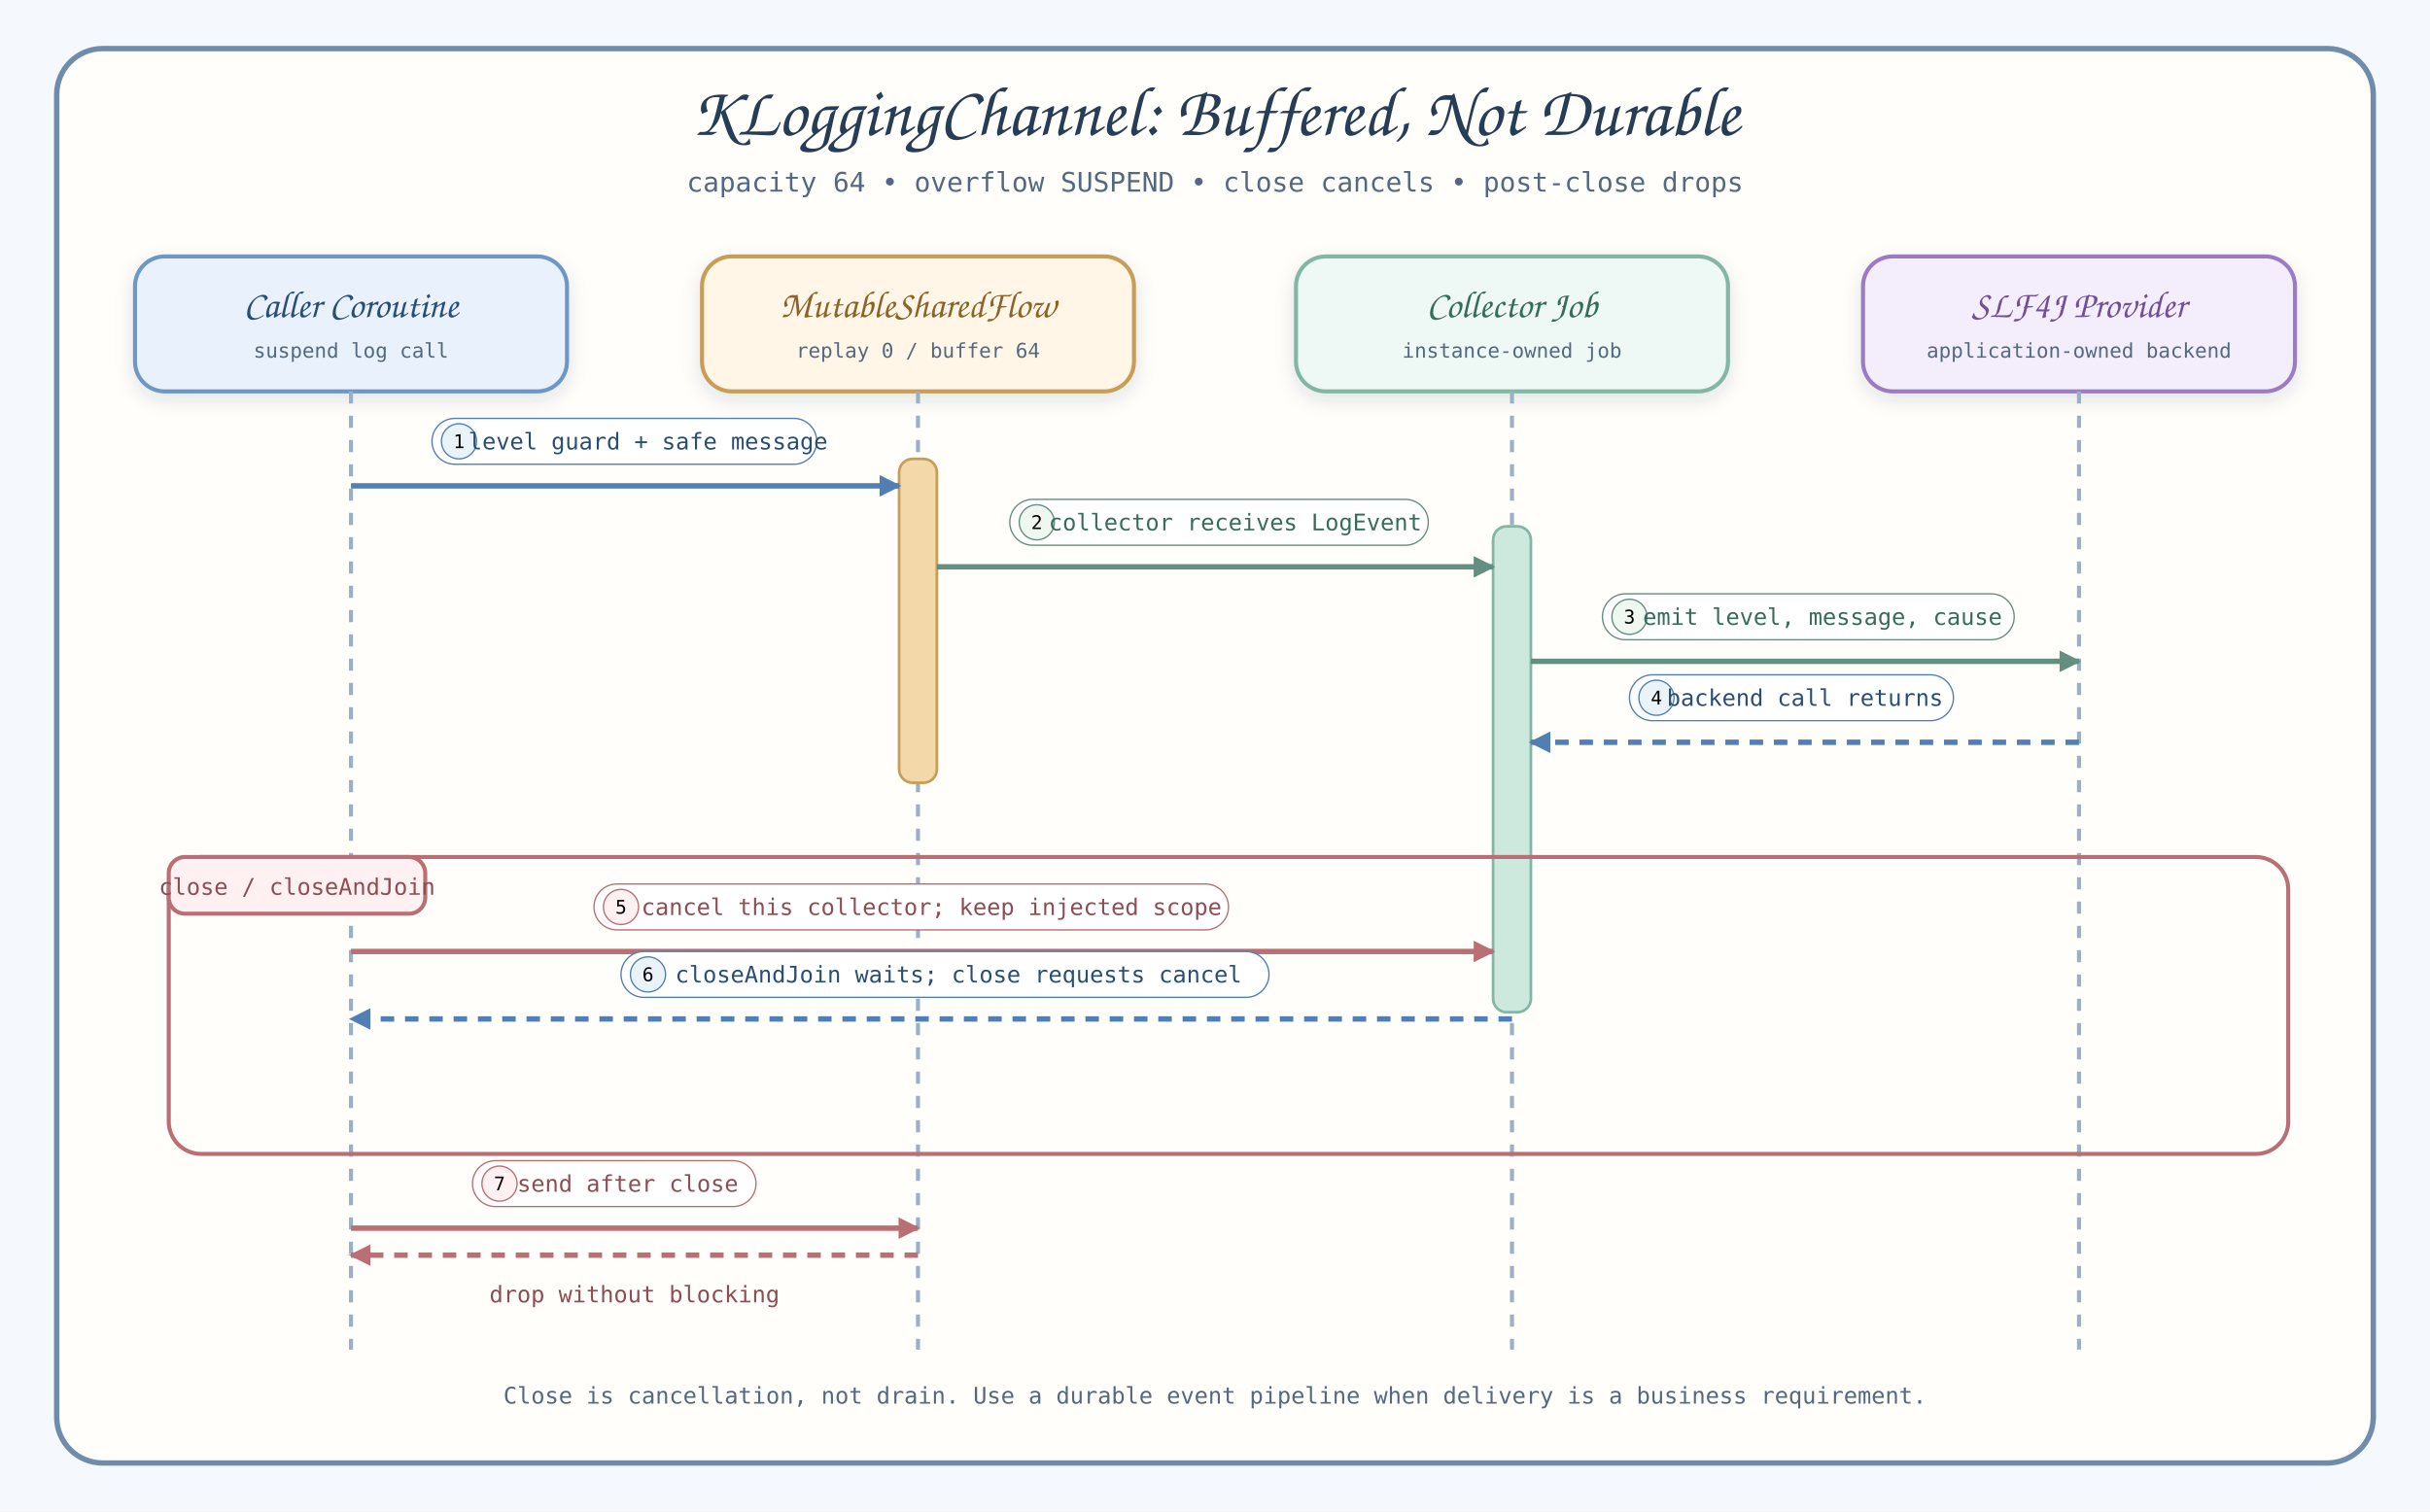
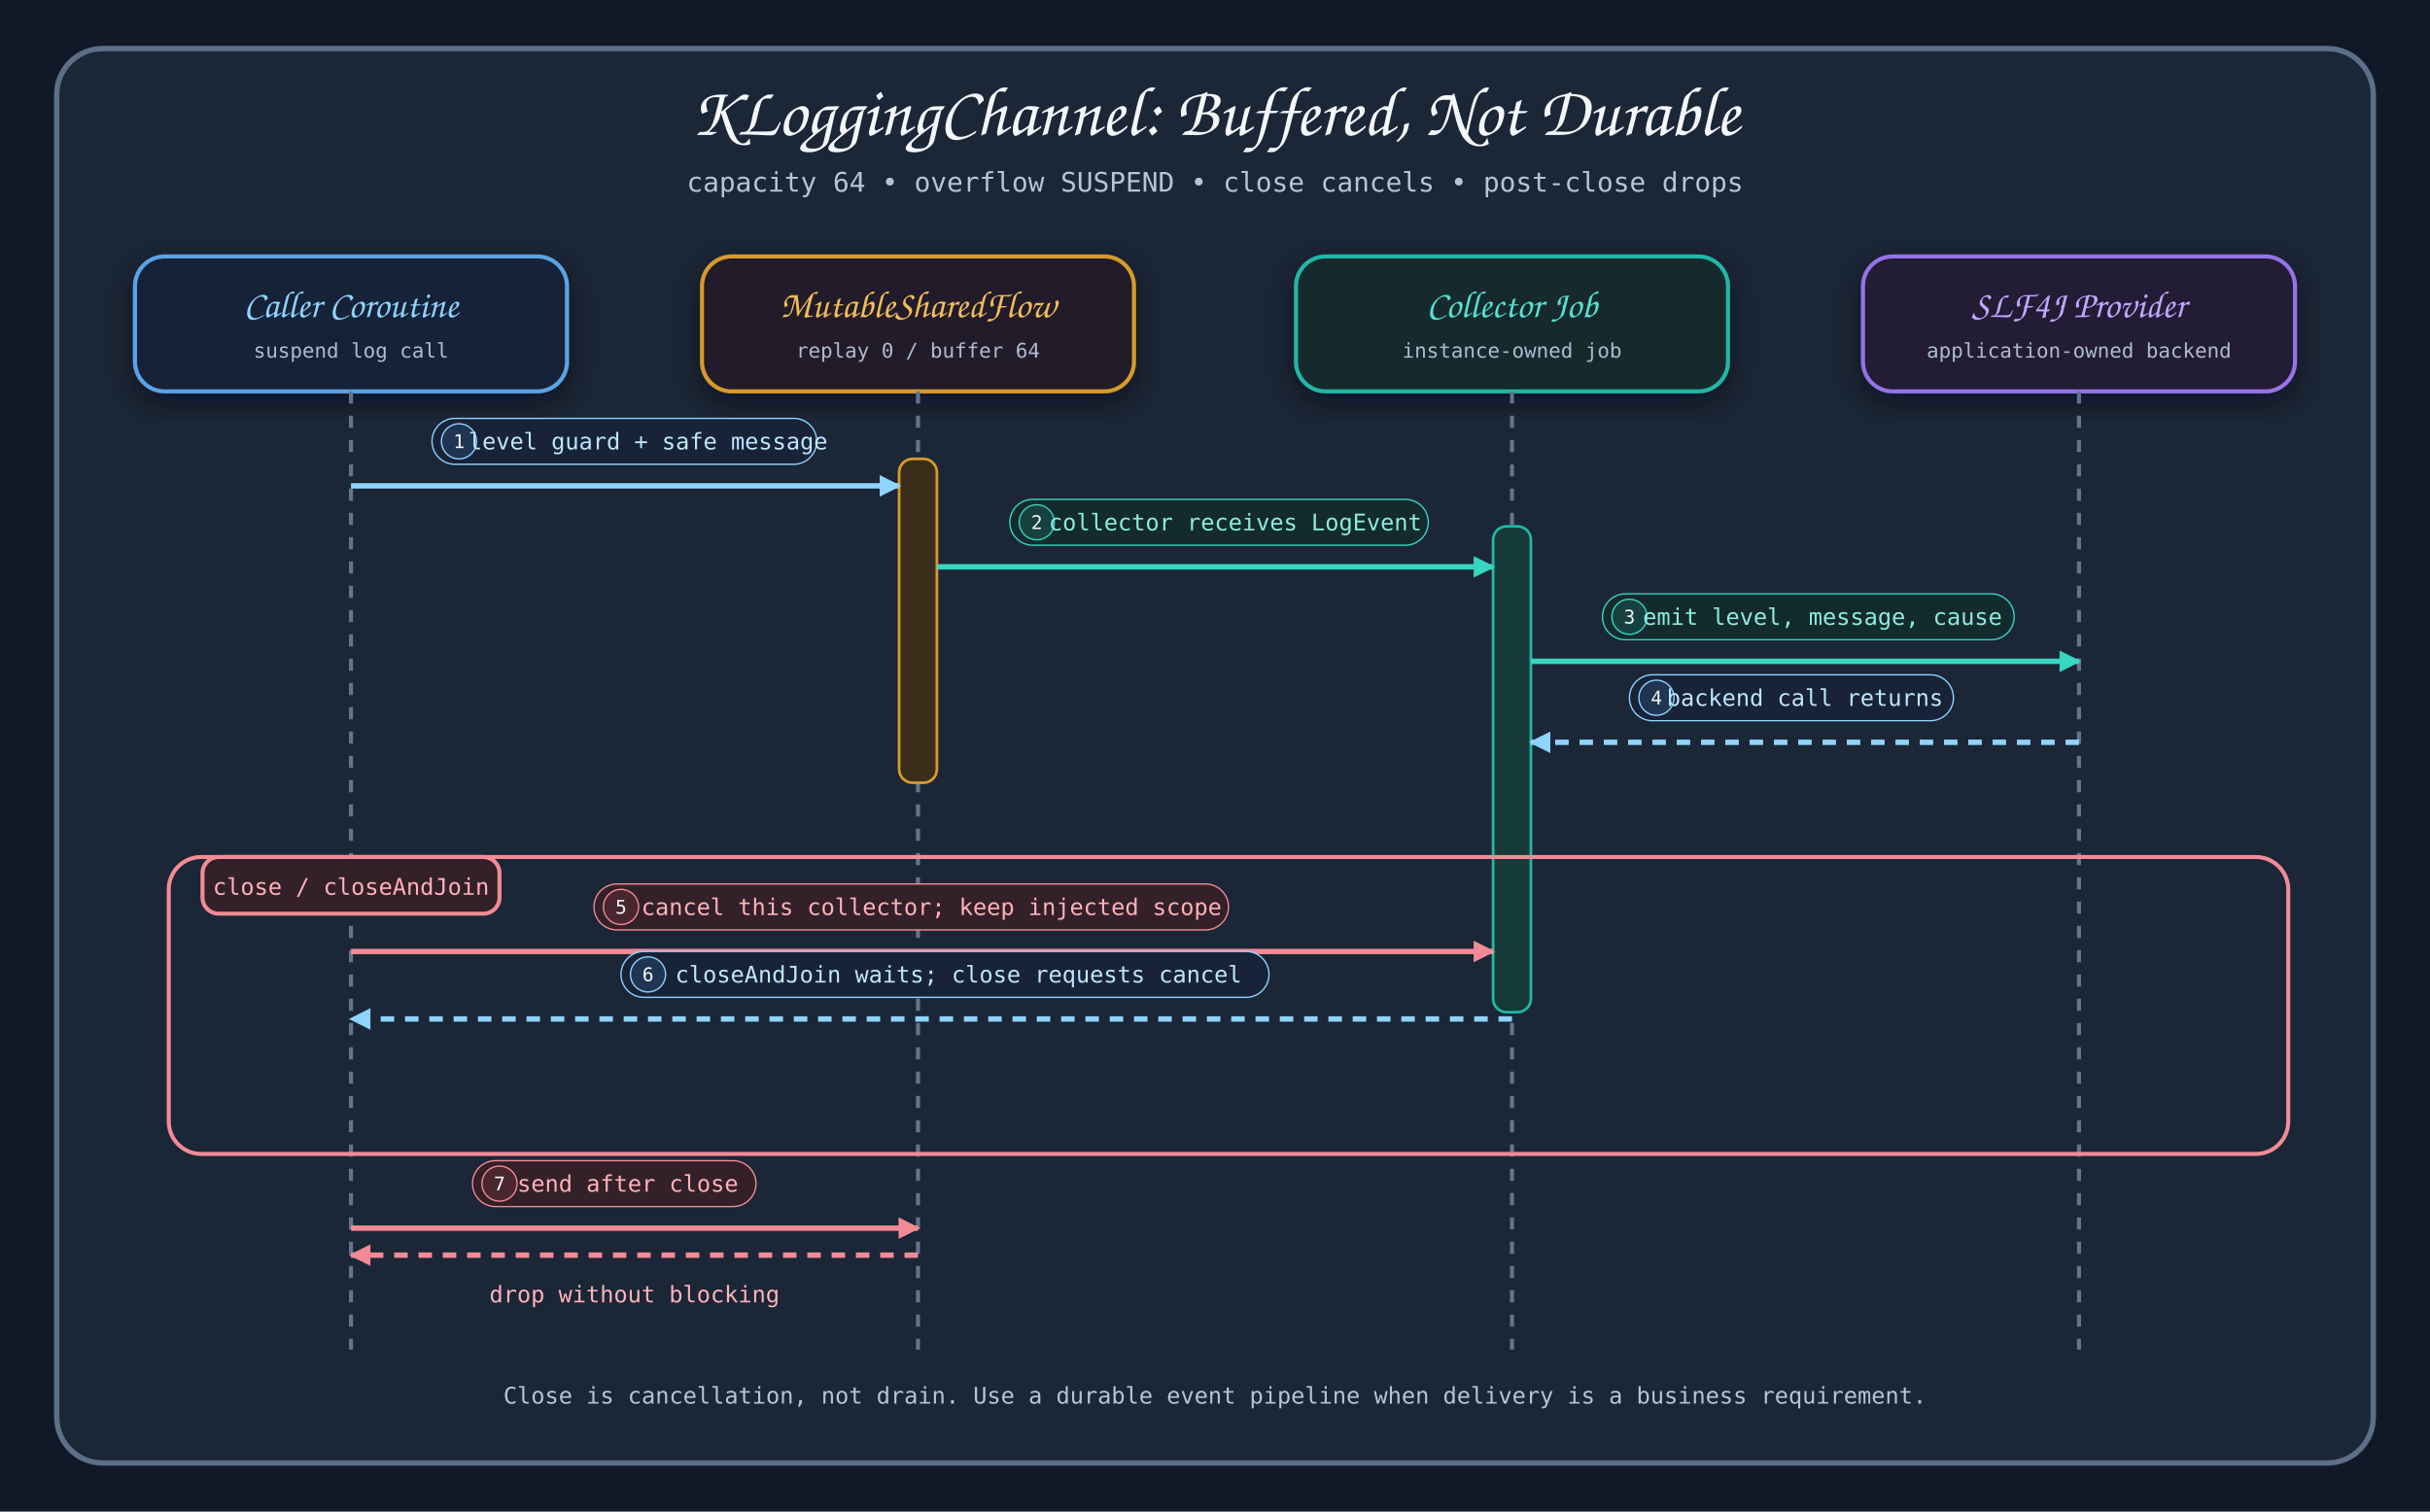
<svg xmlns="http://www.w3.org/2000/svg" width="1800" height="1120" viewBox="0 0 1800 1120" role="img" aria-labelledby="title desc">
  <defs>
    <marker id="seqArrow-blue" viewBox="0 0 10 10" refX="9" refY="5" markerWidth="16" markerHeight="16" orient="auto" markerUnits="userSpaceOnUse">
-       <path d="M 0 0 L 10 5 L 0 10 Z" fill="#527fb3" />
+       <path d="M 0 0 L 10 5 L 0 10 Z" fill="#8fd3ff" />
    </marker>
    <marker id="seqArrow-green" viewBox="0 0 10 10" refX="9" refY="5" markerWidth="16" markerHeight="16" orient="auto" markerUnits="userSpaceOnUse">
-       <path d="M 0 0 L 10 5 L 0 10 Z" fill="#628f7f" />
+       <path d="M 0 0 L 10 5 L 0 10 Z" fill="#36d6c1" />
    </marker>
    <marker id="seqArrow-red" viewBox="0 0 10 10" refX="9" refY="5" markerWidth="16" markerHeight="16" orient="auto" markerUnits="userSpaceOnUse">
-       <path d="M 0 0 L 10 5 L 0 10 Z" fill="#b96f73" />
+       <path d="M 0 0 L 10 5 L 0 10 Z" fill="#f28b95" />
    </marker>
    <filter id="shadow" x="-20%" y="-20%" width="140%" height="140%">
-       <feDropShadow dx="0" dy="5" stdDeviation="7" flood-color="#16324f" flood-opacity="0.12" />
+       <feDropShadow dx="0" dy="7" stdDeviation="10" flood-color="#050b16" flood-opacity="0.48" />
    </filter>
  </defs>
-   <rect width="1800" height="1120" fill="#f5f8fc" />
-   <rect class="frame" x="42" y="36" width="1716" height="1048" rx="34" fill="#fffefb" stroke="#6f8daa" stroke-width="4" />
-   <text class="title" x="900" y="100" text-anchor="middle" font-family="Architects Daughter, Comic Sans MS, cursive" font-size="52" fill="#263d56">KLoggingChannel: Buffered, Not Durable</text>
-   <text class="subtitle" x="900" y="142" text-anchor="middle" font-family="Comic Mono, ui-monospace, monospace" font-size="20" fill="#53697f">capacity 64 • overflow SUSPEND • close cancels • post-close drops</text>
+   <rect width="1800" height="1120" fill="#111827" />
+   <rect class="frame" x="42" y="36" width="1716" height="1048" rx="34" fill="#1b2636" stroke="#5c6f86" stroke-width="4" />
+   <text class="title" x="900" y="100" text-anchor="middle" font-family="Architects Daughter, Comic Sans MS, cursive" font-size="52" fill="#f4f7fb">KLoggingChannel: Buffered, Not Durable</text>
+   <text class="subtitle" x="900" y="142" text-anchor="middle" font-family="Comic Mono, ui-monospace, monospace" font-size="20" fill="#b8c4d6">capacity 64 • overflow SUSPEND • close cancels • post-close drops</text>
  <g filter="url(#shadow)">
-     <rect class="header" x="100" y="190" width="320" height="100" rx="22" fill="#e8f1fc" stroke="#6e96c7" stroke-width="3" />
-     <rect class="header" x="520" y="190" width="320" height="100" rx="22" fill="#fff6e8" stroke="#c79d58" stroke-width="3" />
-     <rect class="header" x="960" y="190" width="320" height="100" rx="22" fill="#eef8f4" stroke="#82b6a5" stroke-width="3" />
-     <rect class="header" x="1380" y="190" width="320" height="100" rx="22" fill="#f4edfc" stroke="#9b7bc2" stroke-width="3" />
+     <rect class="header" x="100" y="190" width="320" height="100" rx="22" fill="#182338" stroke="#5ba3e6" stroke-width="3" />
+     <rect class="header" x="520" y="190" width="320" height="100" rx="22" fill="#221f2a" stroke="#d99a2b" stroke-width="3" />
+     <rect class="header" x="960" y="190" width="320" height="100" rx="22" fill="#142b2d" stroke="#22b7a5" stroke-width="3" />
+     <rect class="header" x="1380" y="190" width="320" height="100" rx="22" fill="#211d35" stroke="#9872e8" stroke-width="3" />
  </g>
  <g font-family="Architects Daughter, Comic Sans MS, cursive" font-size="28" text-anchor="middle">
-     <text class="participant" x="260" y="235" fill="#294e76">Caller Coroutine</text>
-     <text class="participant" x="680" y="235" fill="#8c6427">MutableSharedFlow</text>
-     <text class="participant" x="1120" y="235" fill="#356c5b">Collector Job</text>
-     <text class="participant" x="1540" y="235" fill="#705197">SLF4J Provider</text>
+     <text class="participant" x="260" y="235" fill="#8fd3ff">Caller Coroutine</text>
+     <text class="participant" x="680" y="235" fill="#f2bd59">MutableSharedFlow</text>
+     <text class="participant" x="1120" y="235" fill="#55e0cf">Collector Job</text>
+     <text class="participant" x="1540" y="235" fill="#c2a7ff">SLF4J Provider</text>
  </g>
-   <g font-family="Comic Mono, ui-monospace, monospace" font-size="15" fill="#53697f" text-anchor="middle">
+   <g font-family="Comic Mono, ui-monospace, monospace" font-size="15" fill="#aebbd0" text-anchor="middle">
    <text x="260" y="265">suspend log call</text>
    <text x="680" y="265">replay 0 / buffer 64</text>
    <text x="1120" y="265">instance-owned job</text>
    <text x="1540" y="265">application-owned backend</text>
  </g>
-   <g stroke="#9cb0c3" stroke-width="3" stroke-dasharray="9 9">
+   <g stroke="#62758a" stroke-width="3" stroke-dasharray="9 9">
    <path class="lifeline" d="M260 290 V1000" />
    <path class="lifeline" d="M680 290 V1000" />
    <path class="lifeline" d="M1120 290 V1000" />
    <path class="lifeline" d="M1540 290 V1000" />
  </g>
-   <rect class="activation" x="666" y="340" width="28" height="240" rx="10" fill="#f3d8a9" stroke="#c79d58" stroke-width="2" />
-   <rect class="activation" x="1106" y="390" width="28" height="360" rx="10" fill="#cde8dd" stroke="#82b6a5" stroke-width="2" />
-   <rect class="labelPill" x="320" y="310" width="285" height="34" rx="17" fill="#fff" stroke="#527fb3" />
-   <circle cx="340" cy="327" r="13" fill="#eaf4f8" stroke="#527fb3" />
-   <text class="badgeText" x="340" y="332" text-anchor="middle" font-family="Comic Mono, monospace" font-size="14">1</text>
-   <path class="seq" d="M260 360 H666" stroke="#527fb3" stroke-width="4" marker-end="url(#seqArrow-blue)" />
-   <text class="label" x="480" y="333" text-anchor="middle" font-family="Comic Mono, ui-monospace, monospace" font-size="17" fill="#294e76">level guard + safe message</text>
-   <rect class="labelPill" x="748" y="370" width="310" height="34" rx="17" fill="#fff" stroke="#628f7f" />
-   <circle cx="768" cy="387" r="13" fill="#eef7f0" stroke="#628f7f" />
-   <text class="badgeText" x="768" y="392" text-anchor="middle" font-family="Comic Mono, monospace" font-size="14">2</text>
-   <path class="seq" d="M694 420 H1106" stroke="#628f7f" stroke-width="4" marker-end="url(#seqArrow-green)" />
-   <text class="label" x="915" y="393" text-anchor="middle" font-family="Comic Mono, ui-monospace, monospace" font-size="17" fill="#356c5b">collector receives LogEvent</text>
-   <rect class="labelPill" x="1187" y="440" width="305" height="34" rx="17" fill="#fff" stroke="#628f7f" />
-   <circle cx="1207" cy="457" r="13" fill="#eef7f0" stroke="#628f7f" />
-   <text class="badgeText" x="1207" y="462" text-anchor="middle" font-family="Comic Mono, monospace" font-size="14">3</text>
-   <path class="seq" d="M1134 490 H1540" stroke="#628f7f" stroke-width="4" marker-end="url(#seqArrow-green)" />
-   <text class="label" x="1350" y="463" text-anchor="middle" font-family="Comic Mono, ui-monospace, monospace" font-size="17" fill="#356c5b">emit level, message, cause</text>
-   <rect class="labelPill" x="1207" y="500" width="240" height="34" rx="17" fill="#fff" stroke="#527fb3" />
-   <circle cx="1227" cy="517" r="13" fill="#eaf4f8" stroke="#527fb3" />
-   <text class="badgeText" x="1227" y="522" text-anchor="middle" font-family="Comic Mono, monospace" font-size="14">4</text>
-   <path class="seqReturn" d="M1540 550 H1134" stroke="#527fb3" stroke-width="4" stroke-dasharray="10 8" marker-end="url(#seqArrow-blue)" />
-   <text class="label" x="1337" y="523" text-anchor="middle" font-family="Comic Mono, ui-monospace, monospace" font-size="17" fill="#294e76">backend call returns</text>
-   <rect x="125" y="635" width="1570" height="220" rx="24" fill="none" stroke="#b96f73" stroke-width="3" />
-   <rect x="125" y="635" width="190" height="42" rx="12" fill="#fff0f1" stroke="#b96f73" stroke-width="3" />
-   <text x="220" y="663" text-anchor="middle" font-family="Comic Mono, ui-monospace, monospace" font-size="17" fill="#8e4d52">close / closeAndJoin</text>
-   <rect class="labelPill" x="440" y="655" width="470" height="34" rx="17" fill="#fff" stroke="#b96f73" />
-   <circle cx="460" cy="672" r="13" fill="#fff0f1" stroke="#b96f73" />
-   <text class="badgeText" x="460" y="677" text-anchor="middle" font-family="Comic Mono, monospace" font-size="14">5</text>
-   <path class="fail" d="M260 705 H1106" stroke="#b96f73" stroke-width="4" marker-end="url(#seqArrow-red)" />
-   <text class="label" x="690" y="678" text-anchor="middle" font-family="Comic Mono, ui-monospace, monospace" font-size="17" fill="#8e4d52">cancel this collector; keep injected scope</text>
-   <rect class="labelPill" x="460" y="705" width="480" height="34" rx="17" fill="#fff" stroke="#527fb3" />
-   <circle cx="480" cy="722" r="13" fill="#eaf4f8" stroke="#527fb3" />
-   <text class="badgeText" x="480" y="727" text-anchor="middle" font-family="Comic Mono, monospace" font-size="14">6</text>
-   <path class="seqReturn" d="M1120 755 H260" stroke="#527fb3" stroke-width="4" stroke-dasharray="10 8" marker-end="url(#seqArrow-blue)" />
-   <text class="label" x="710" y="728" text-anchor="middle" font-family="Comic Mono, ui-monospace, monospace" font-size="17" fill="#294e76">closeAndJoin waits; close requests cancel</text>
-   <rect class="labelPill" x="350" y="860" width="210" height="34" rx="17" fill="#fff" stroke="#b96f73" />
-   <circle cx="370" cy="877" r="13" fill="#fff0f1" stroke="#b96f73" />
-   <text class="badgeText" x="370" y="882" text-anchor="middle" font-family="Comic Mono, monospace" font-size="14">7</text>
-   <path class="fail" d="M260 910 H680" stroke="#b96f73" stroke-width="4" marker-end="url(#seqArrow-red)" />
-   <text class="label" x="465" y="883" text-anchor="middle" font-family="Comic Mono, ui-monospace, monospace" font-size="17" fill="#8e4d52">send after close</text>
-   <path class="seqReturn" d="M680 930 H260" stroke="#b96f73" stroke-width="4" stroke-dasharray="10 8" marker-end="url(#seqArrow-red)" />
-   <text class="label" x="470" y="965" text-anchor="middle" font-family="Comic Mono, ui-monospace, monospace" font-size="17" fill="#8e4d52">drop without blocking</text>
-   <text x="900" y="1040" text-anchor="middle" font-family="Comic Mono, ui-monospace, monospace" font-size="17" fill="#53697f">Close is cancellation, not drain. Use a durable event pipeline when delivery is a business requirement.</text>
+   <rect class="activation" x="666" y="340" width="28" height="240" rx="10" fill="#3a2d1a" stroke="#d99a2b" stroke-width="2" />
+   <rect class="activation" x="1106" y="390" width="28" height="360" rx="10" fill="#163a39" stroke="#22b7a5" stroke-width="2" />
+   <g font-family="Comic Mono, ui-monospace, monospace">
+     <rect class="labelPill" x="320" y="310" width="285" height="34" rx="17" fill="#182338" stroke="#8fd3ff" />
+     <circle cx="340" cy="327" r="13" fill="#203552" stroke="#8fd3ff" />
+     <text class="badgeText" x="340" y="332" text-anchor="middle" font-size="14" fill="#f4f7fb">1</text>
+     <path class="seq" d="M260 360 H666" fill="none" stroke="#8fd3ff" stroke-width="4" marker-end="url(#seqArrow-blue)" />
+     <text class="label" x="480" y="333" text-anchor="middle" font-size="17" fill="#bfe6ff">level guard + safe message</text>
+     <rect class="labelPill" x="748" y="370" width="310" height="34" rx="17" fill="#142b2d" stroke="#36d6c1" />
+     <circle cx="768" cy="387" r="13" fill="#17413f" stroke="#36d6c1" />
+     <text class="badgeText" x="768" y="392" text-anchor="middle" font-size="14" fill="#f4f7fb">2</text>
+     <path class="seq" d="M694 420 H1106" fill="none" stroke="#36d6c1" stroke-width="4" marker-end="url(#seqArrow-green)" />
+     <text class="label" x="915" y="393" text-anchor="middle" font-size="17" fill="#8cecdf">collector receives LogEvent</text>
+     <rect class="labelPill" x="1187" y="440" width="305" height="34" rx="17" fill="#142b2d" stroke="#36d6c1" />
+     <circle cx="1207" cy="457" r="13" fill="#17413f" stroke="#36d6c1" />
+     <text class="badgeText" x="1207" y="462" text-anchor="middle" font-size="14" fill="#f4f7fb">3</text>
+     <path class="seq" d="M1134 490 H1540" fill="none" stroke="#36d6c1" stroke-width="4" marker-end="url(#seqArrow-green)" />
+     <text class="label" x="1350" y="463" text-anchor="middle" font-size="17" fill="#8cecdf">emit level, message, cause</text>
+     <rect class="labelPill" x="1207" y="500" width="240" height="34" rx="17" fill="#182338" stroke="#8fd3ff" />
+     <circle cx="1227" cy="517" r="13" fill="#203552" stroke="#8fd3ff" />
+     <text class="badgeText" x="1227" y="522" text-anchor="middle" font-size="14" fill="#f4f7fb">4</text>
+     <path class="seqReturn" d="M1540 550 H1134" fill="none" stroke="#8fd3ff" stroke-width="4" stroke-dasharray="10 8" marker-end="url(#seqArrow-blue)" />
+     <text class="label" x="1337" y="523" text-anchor="middle" font-size="17" fill="#bfe6ff">backend call returns</text>
+   </g>
+   <rect class="branchFrame" x="125" y="635" width="1570" height="220" rx="24" fill="none" stroke="#f28b95" stroke-width="3" />
+   <rect x="150" y="635" width="220" height="42" rx="12" fill="#342029" stroke="#f28b95" stroke-width="3" />
+   <text x="260" y="663" text-anchor="middle" font-family="Comic Mono, ui-monospace, monospace" font-size="17" fill="#ffb2ba">close / closeAndJoin</text>
+   <g font-family="Comic Mono, ui-monospace, monospace">
+     <rect class="labelPill" x="440" y="655" width="470" height="34" rx="17" fill="#342029" stroke="#f28b95" />
+     <circle cx="460" cy="672" r="13" fill="#4a2630" stroke="#f28b95" />
+     <text class="badgeText" x="460" y="677" text-anchor="middle" font-size="14" fill="#f4f7fb">5</text>
+     <path class="fail" d="M260 705 H1106" fill="none" stroke="#f28b95" stroke-width="4" marker-end="url(#seqArrow-red)" />
+     <text class="label" x="690" y="678" text-anchor="middle" font-size="17" fill="#ffb2ba">cancel this collector; keep injected scope</text>
+     <rect class="labelPill" x="460" y="705" width="480" height="34" rx="17" fill="#182338" stroke="#8fd3ff" />
+     <circle cx="480" cy="722" r="13" fill="#203552" stroke="#8fd3ff" />
+     <text class="badgeText" x="480" y="727" text-anchor="middle" font-size="14" fill="#f4f7fb">6</text>
+     <path class="seqReturn" d="M1120 755 H260" fill="none" stroke="#8fd3ff" stroke-width="4" stroke-dasharray="10 8" marker-end="url(#seqArrow-blue)" />
+     <text class="label" x="710" y="728" text-anchor="middle" font-size="17" fill="#bfe6ff">closeAndJoin waits; close requests cancel</text>
+     <rect class="labelPill" x="350" y="860" width="210" height="34" rx="17" fill="#342029" stroke="#f28b95" />
+     <circle cx="370" cy="877" r="13" fill="#4a2630" stroke="#f28b95" />
+     <text class="badgeText" x="370" y="882" text-anchor="middle" font-size="14" fill="#f4f7fb">7</text>
+     <path class="fail" d="M260 910 H680" fill="none" stroke="#f28b95" stroke-width="4" marker-end="url(#seqArrow-red)" />
+     <text class="label" x="465" y="883" text-anchor="middle" font-size="17" fill="#ffb2ba">send after close</text>
+     <path class="seqReturn" d="M680 930 H260" fill="none" stroke="#f28b95" stroke-width="4" stroke-dasharray="10 8" marker-end="url(#seqArrow-red)" />
+     <text class="label" x="470" y="965" text-anchor="middle" font-size="17" fill="#ffb2ba">drop without blocking</text>
+   </g>
+   <text x="900" y="1040" text-anchor="middle" font-family="Comic Mono, ui-monospace, monospace" font-size="17" fill="#b8c4d6">Close is cancellation, not drain. Use a durable event pipeline when delivery is a business requirement.</text>
</svg>
